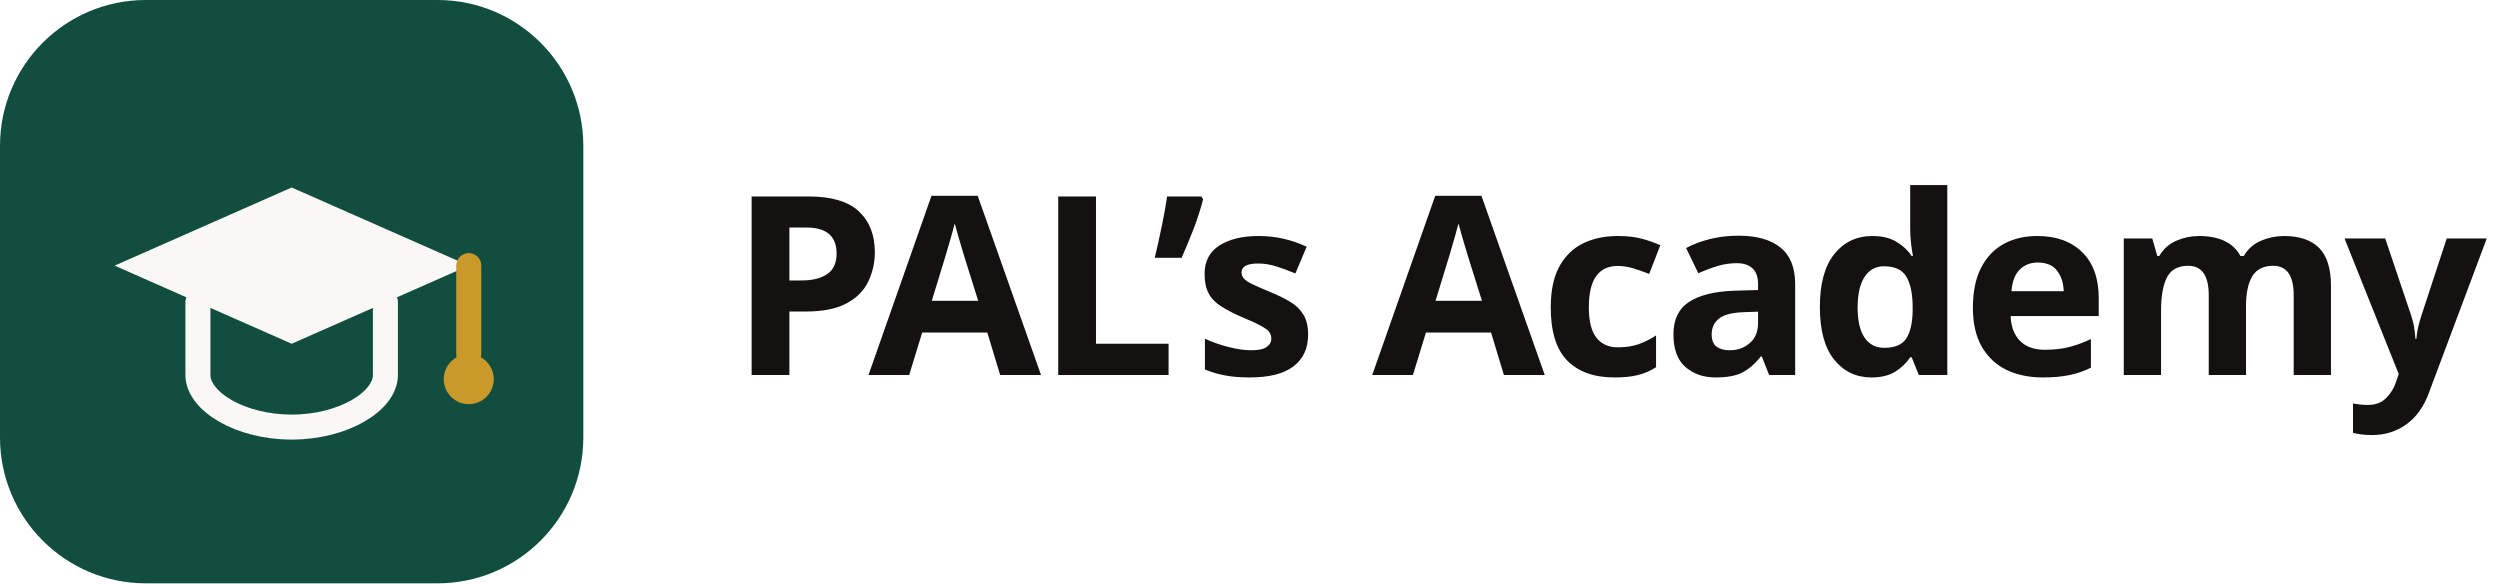
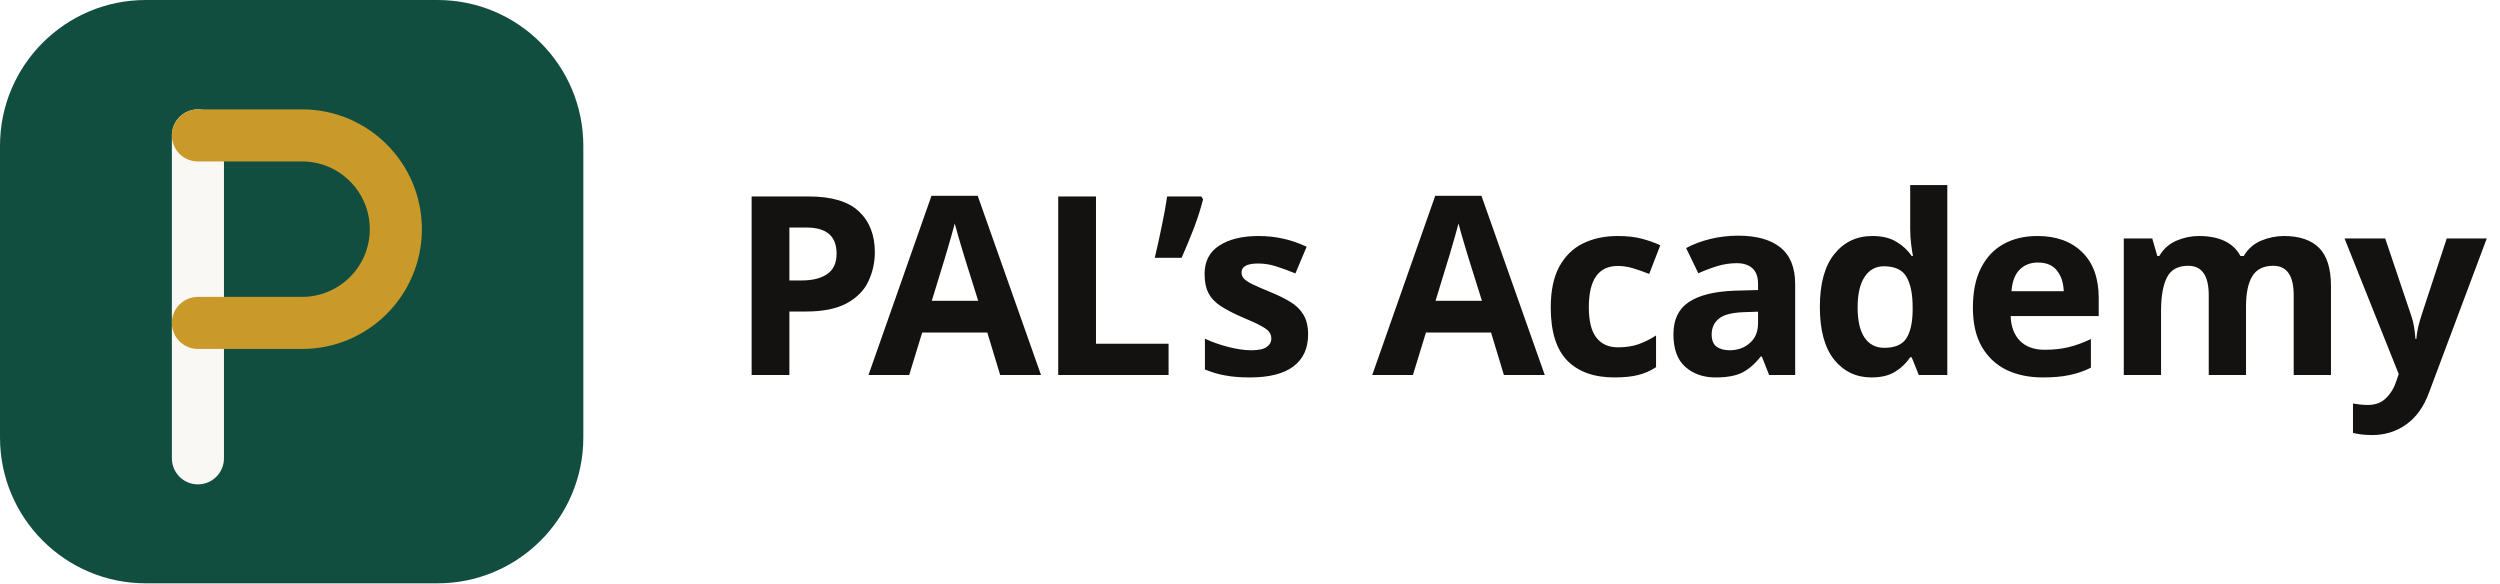
<svg xmlns="http://www.w3.org/2000/svg" viewBox="0 0 240 56" fill="none">
  <rect x="0" y="0" width="56" height="56" rx="14" fill="#114E40" />
-   <path d="M11 25.5 L28 18 L45 25.5 L28 33 Z" fill="#FAF8F4" />
-   <path d="M19 29 V36 C19 38.5 23 41 28 41 C33 41 37 38.5 37 36 V29" stroke="#FAF8F4" stroke-width="2.4" stroke-linecap="round" fill="none" />
-   <path d="M45 25.5 V34" stroke="#C99A2A" stroke-width="2.4" stroke-linecap="round" />
-   <circle cx="45" cy="36.4" r="2.4" fill="#C99A2A" />
+   <path d="M19 44 V13" stroke="#FAF8F4" stroke-width="5" stroke-linecap="round" />
+   <path d="M19 13 H29 A9 9 0 0 1 29 31 H19" stroke="#C99A2A" stroke-width="5" stroke-linecap="round" stroke-linejoin="round" fill="none" />
  <text x="70" y="36" font-family="DM Sans, system-ui, sans-serif" font-size="24" font-weight="700" fill="#131210" letter-spacing="-0.5">PAL’s Academy</text>
</svg>
